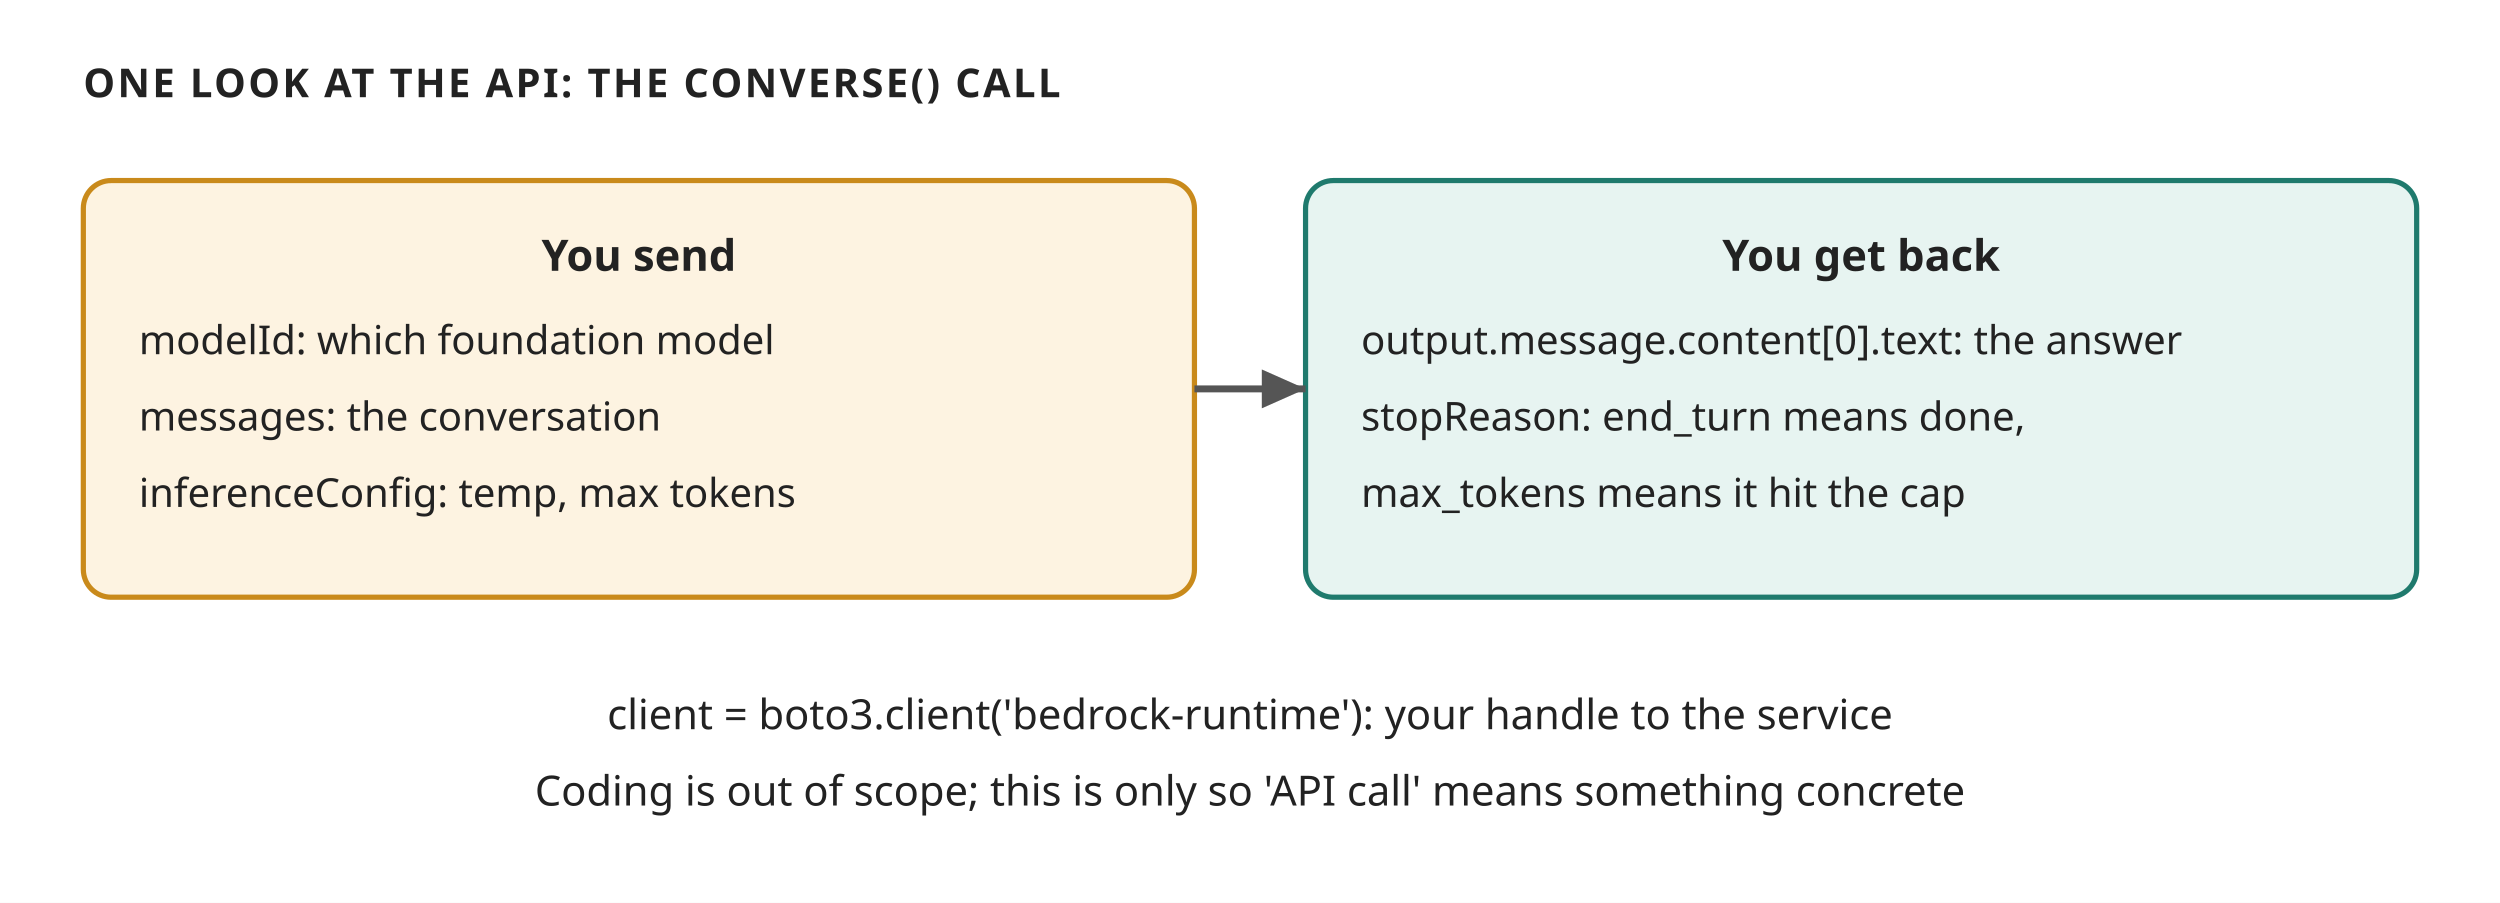
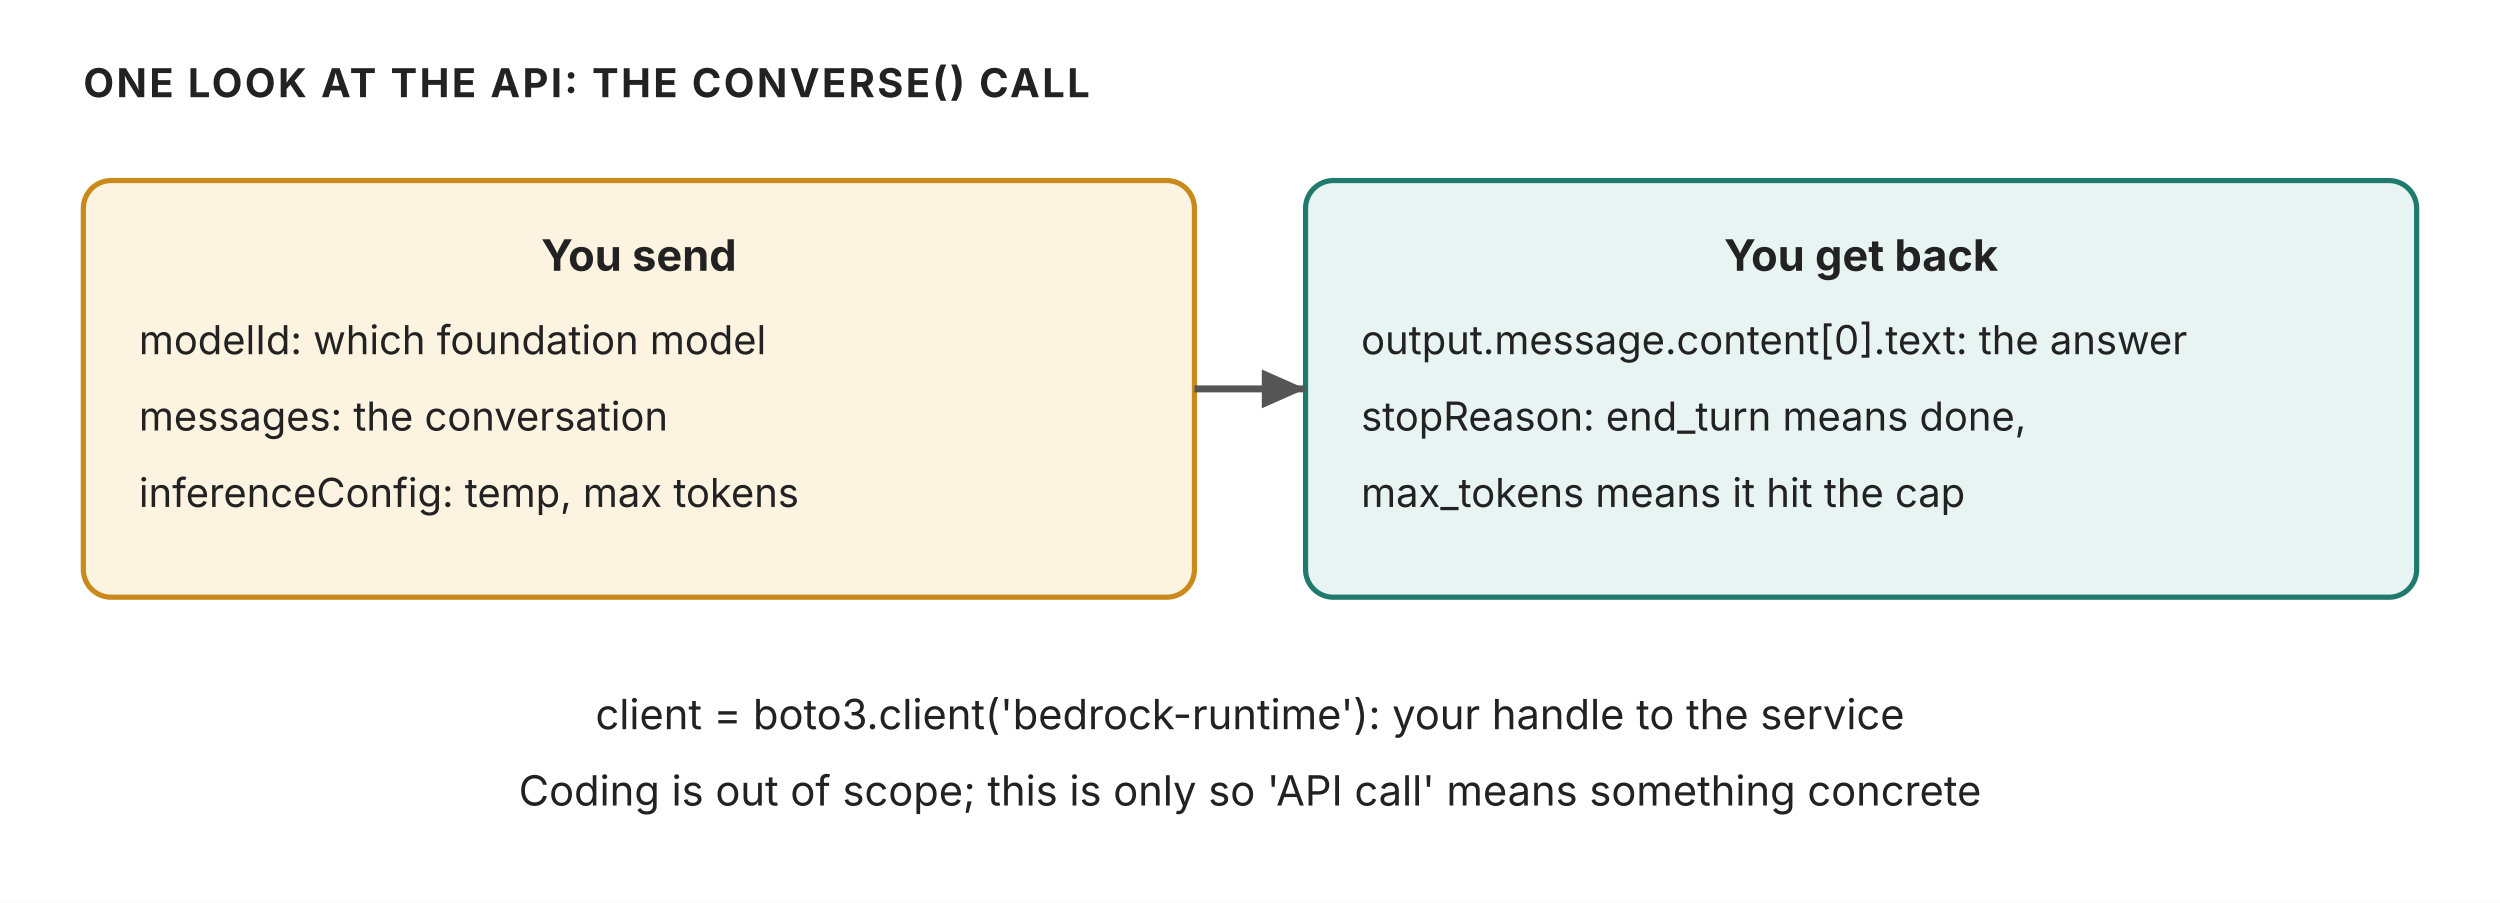
<svg xmlns="http://www.w3.org/2000/svg" width="720" height="260" viewBox="0 0 720 260" role="img" aria-label="The Bedrock converse call: what you send and what comes back">
-   <style>text{font-family:'Trebuchet MS', Verdana, sans-serif;fill:#222222;}</style>
+   <style>text{font-family:"Anthropic Sans",Inter,"Source Sans 3","IBM Plex Sans",sans-serif;fill:#222222}</style>
  <rect width="720" height="260" fill="#ffffff" />
  <defs>
    <marker id="ar" viewBox="0 0 10 10" refX="9" refY="5" markerWidth="7" markerHeight="7" orient="auto-start-reverse">
      <path d="M 0 1 L 9 5 L 0 9 z" fill="#555555" />
    </marker>
    <marker id="arW" viewBox="0 0 10 10" refX="9" refY="5" markerWidth="7" markerHeight="7" orient="auto-start-reverse">
      <path d="M 0 1 L 9 5 L 0 9 z" fill="#ffffff" />
    </marker>
  </defs>
  <text x="24" y="28" font-size="11.5" fill="#555555" text-anchor="start" font-weight="700" letter-spacing="0.06em">ONE LOOK AT THE API: THE CONVERSE() CALL</text>
  <rect x="24" y="52" width="320" height="120" rx="8" fill="#fdf3e1" stroke="#c98a1b" stroke-width="1.5" />
  <text x="184" y="78" font-size="12.5" fill="#222222" text-anchor="middle" font-weight="700">You send</text>
  <text x="40" y="102" font-size="11.5" fill="#222222" text-anchor="start">modelId: which foundation model</text>
  <text x="40" y="124" font-size="11.5" fill="#222222" text-anchor="start">messages: the conversation</text>
  <text x="40" y="146" font-size="11.5" fill="#222222" text-anchor="start">inferenceConfig: temp, max tokens</text>
  <rect x="376" y="52" width="320" height="120" rx="8" fill="#e7f4f1" stroke="#1f7a6d" stroke-width="1.5" />
  <text x="536" y="78" font-size="12.5" fill="#222222" text-anchor="middle" font-weight="700">You get back</text>
  <text x="392" y="102" font-size="11.5" fill="#222222" text-anchor="start">output.message.content[0].text: the answer</text>
  <text x="392" y="124" font-size="11.5" fill="#222222" text-anchor="start">stopReason: end_turn means done,</text>
  <text x="392" y="146" font-size="11.5" fill="#222222" text-anchor="start">max_tokens means it hit the cap</text>
  <line x1="344" y1="112" x2="376" y2="112" stroke="#555555" stroke-width="2" marker-end="url(#ar)" />
  <text x="360" y="210" font-size="12" fill="#555555" text-anchor="middle">client = boto3.client('bedrock-runtime'): your handle to the service</text>
  <text x="360" y="232" font-size="12" fill="#555555" text-anchor="middle">Coding is out of scope; this is only so 'API call' means something concrete</text>
</svg>
